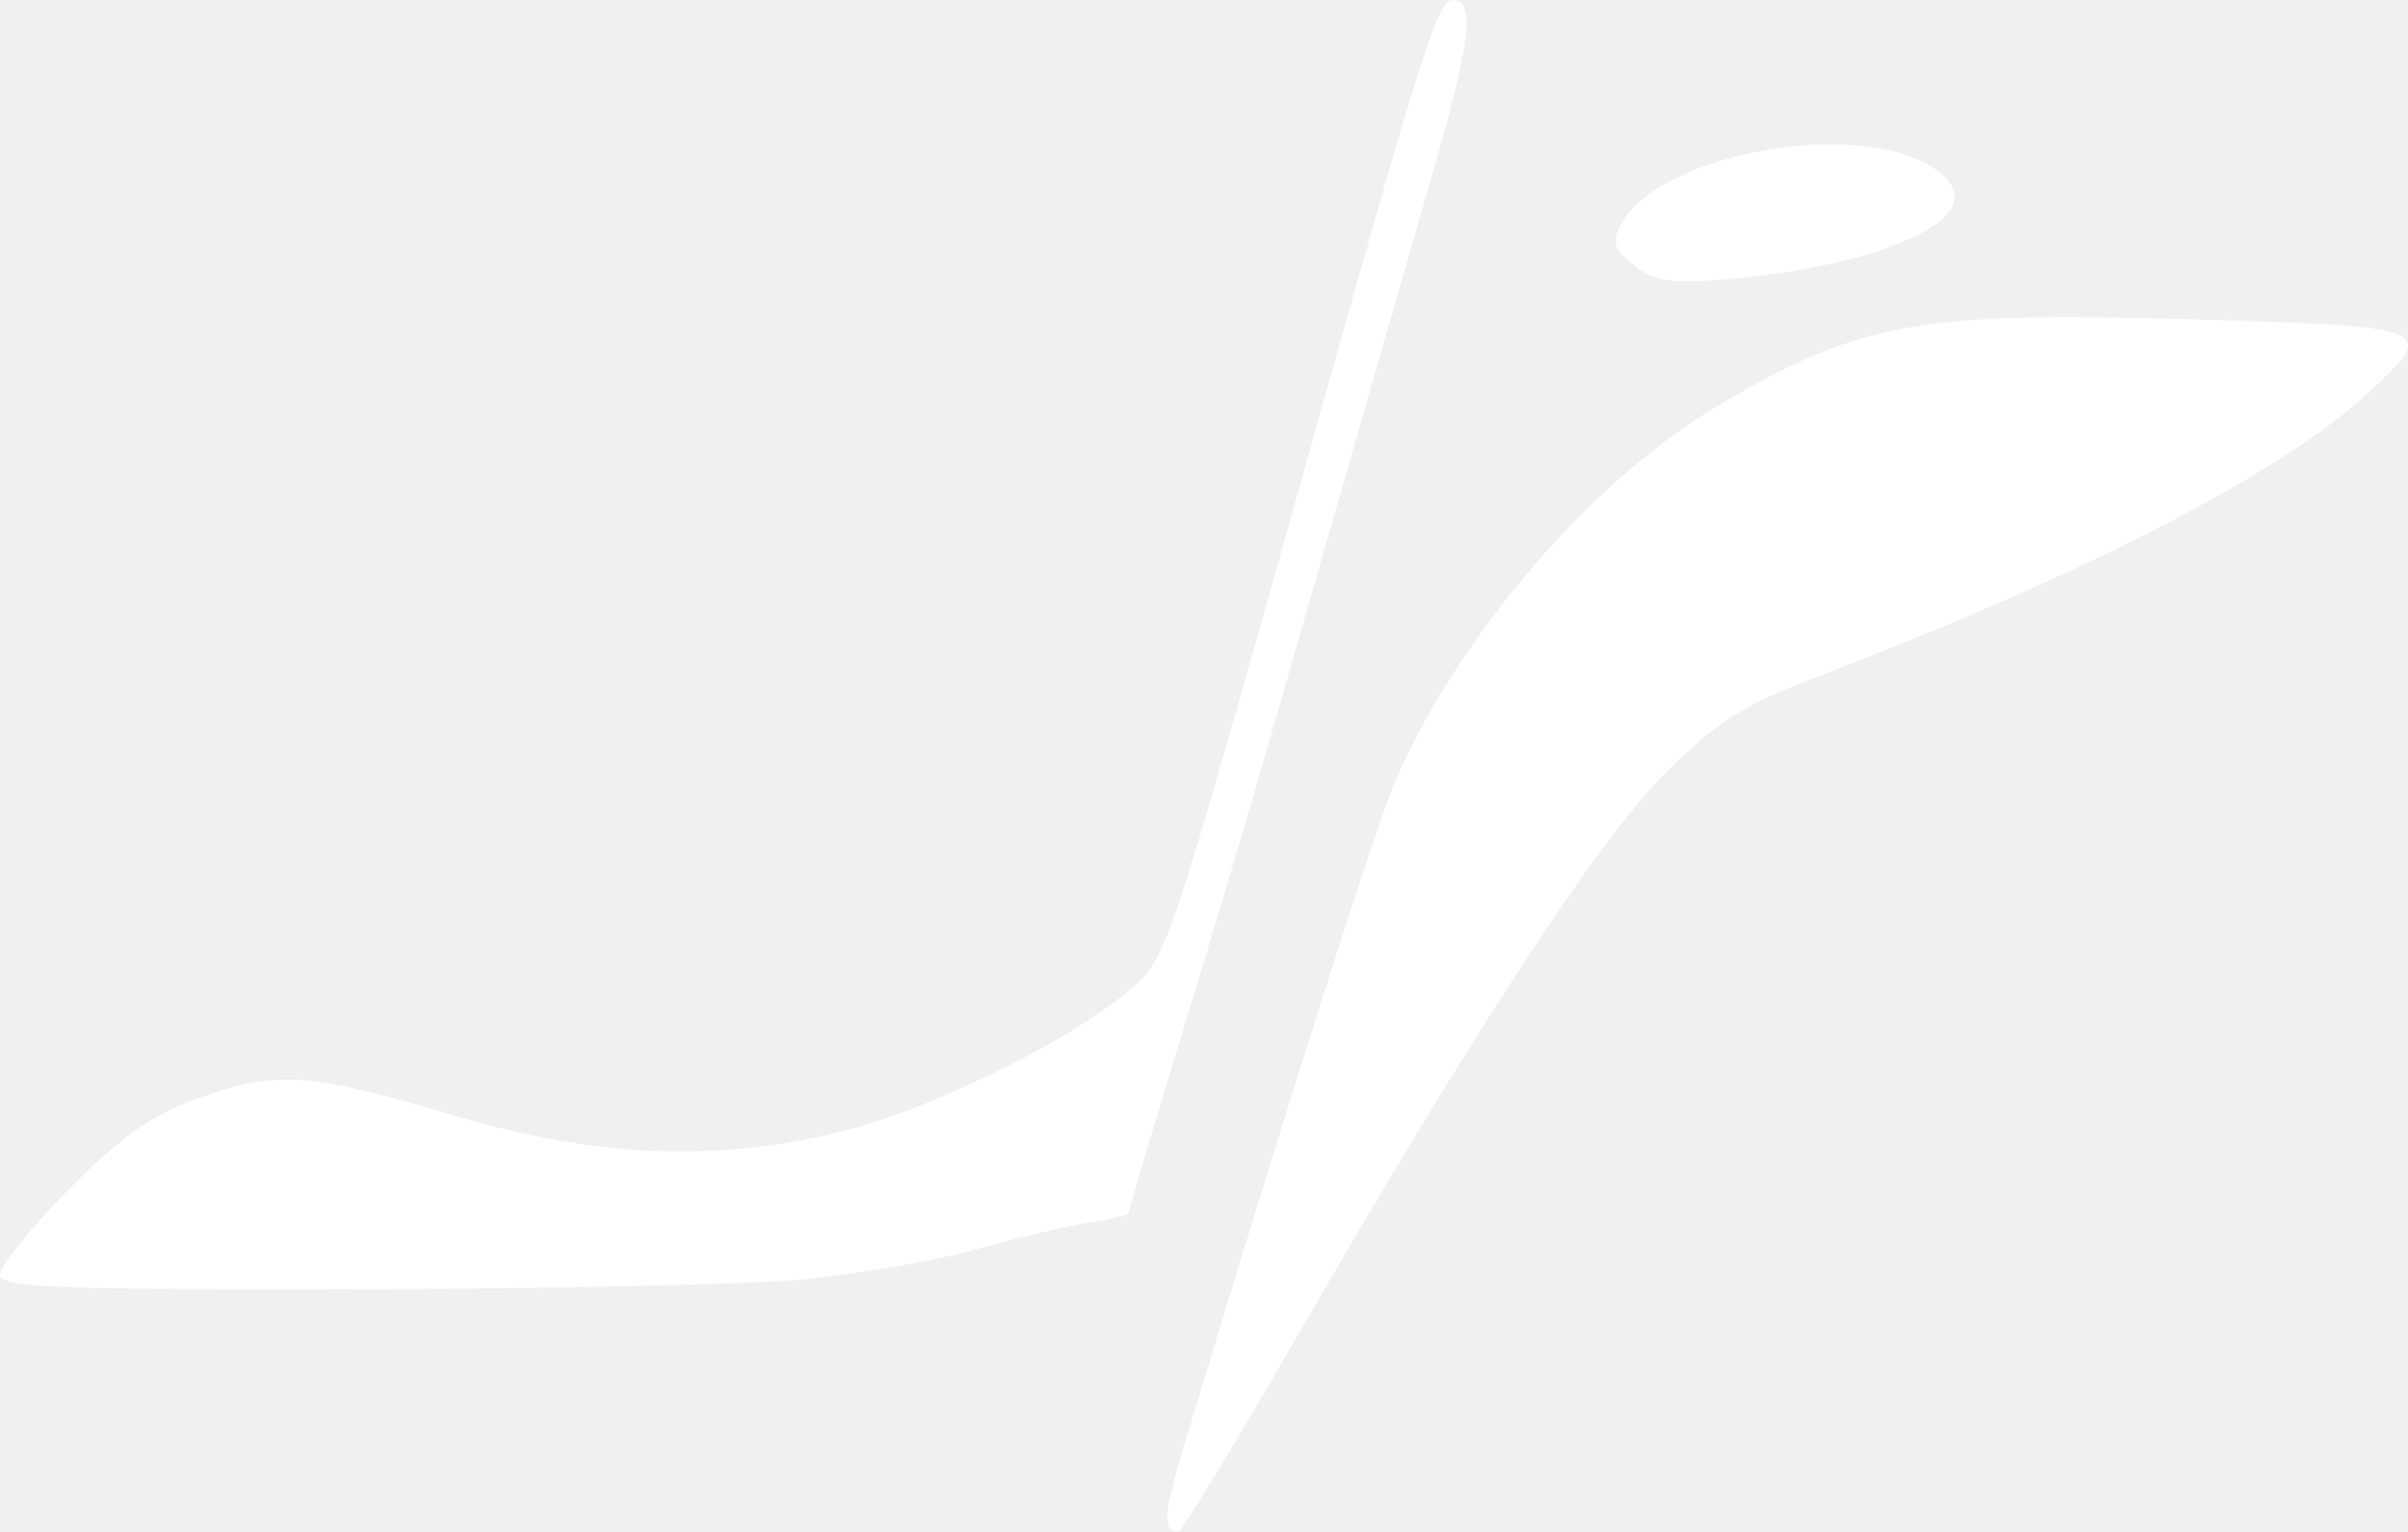
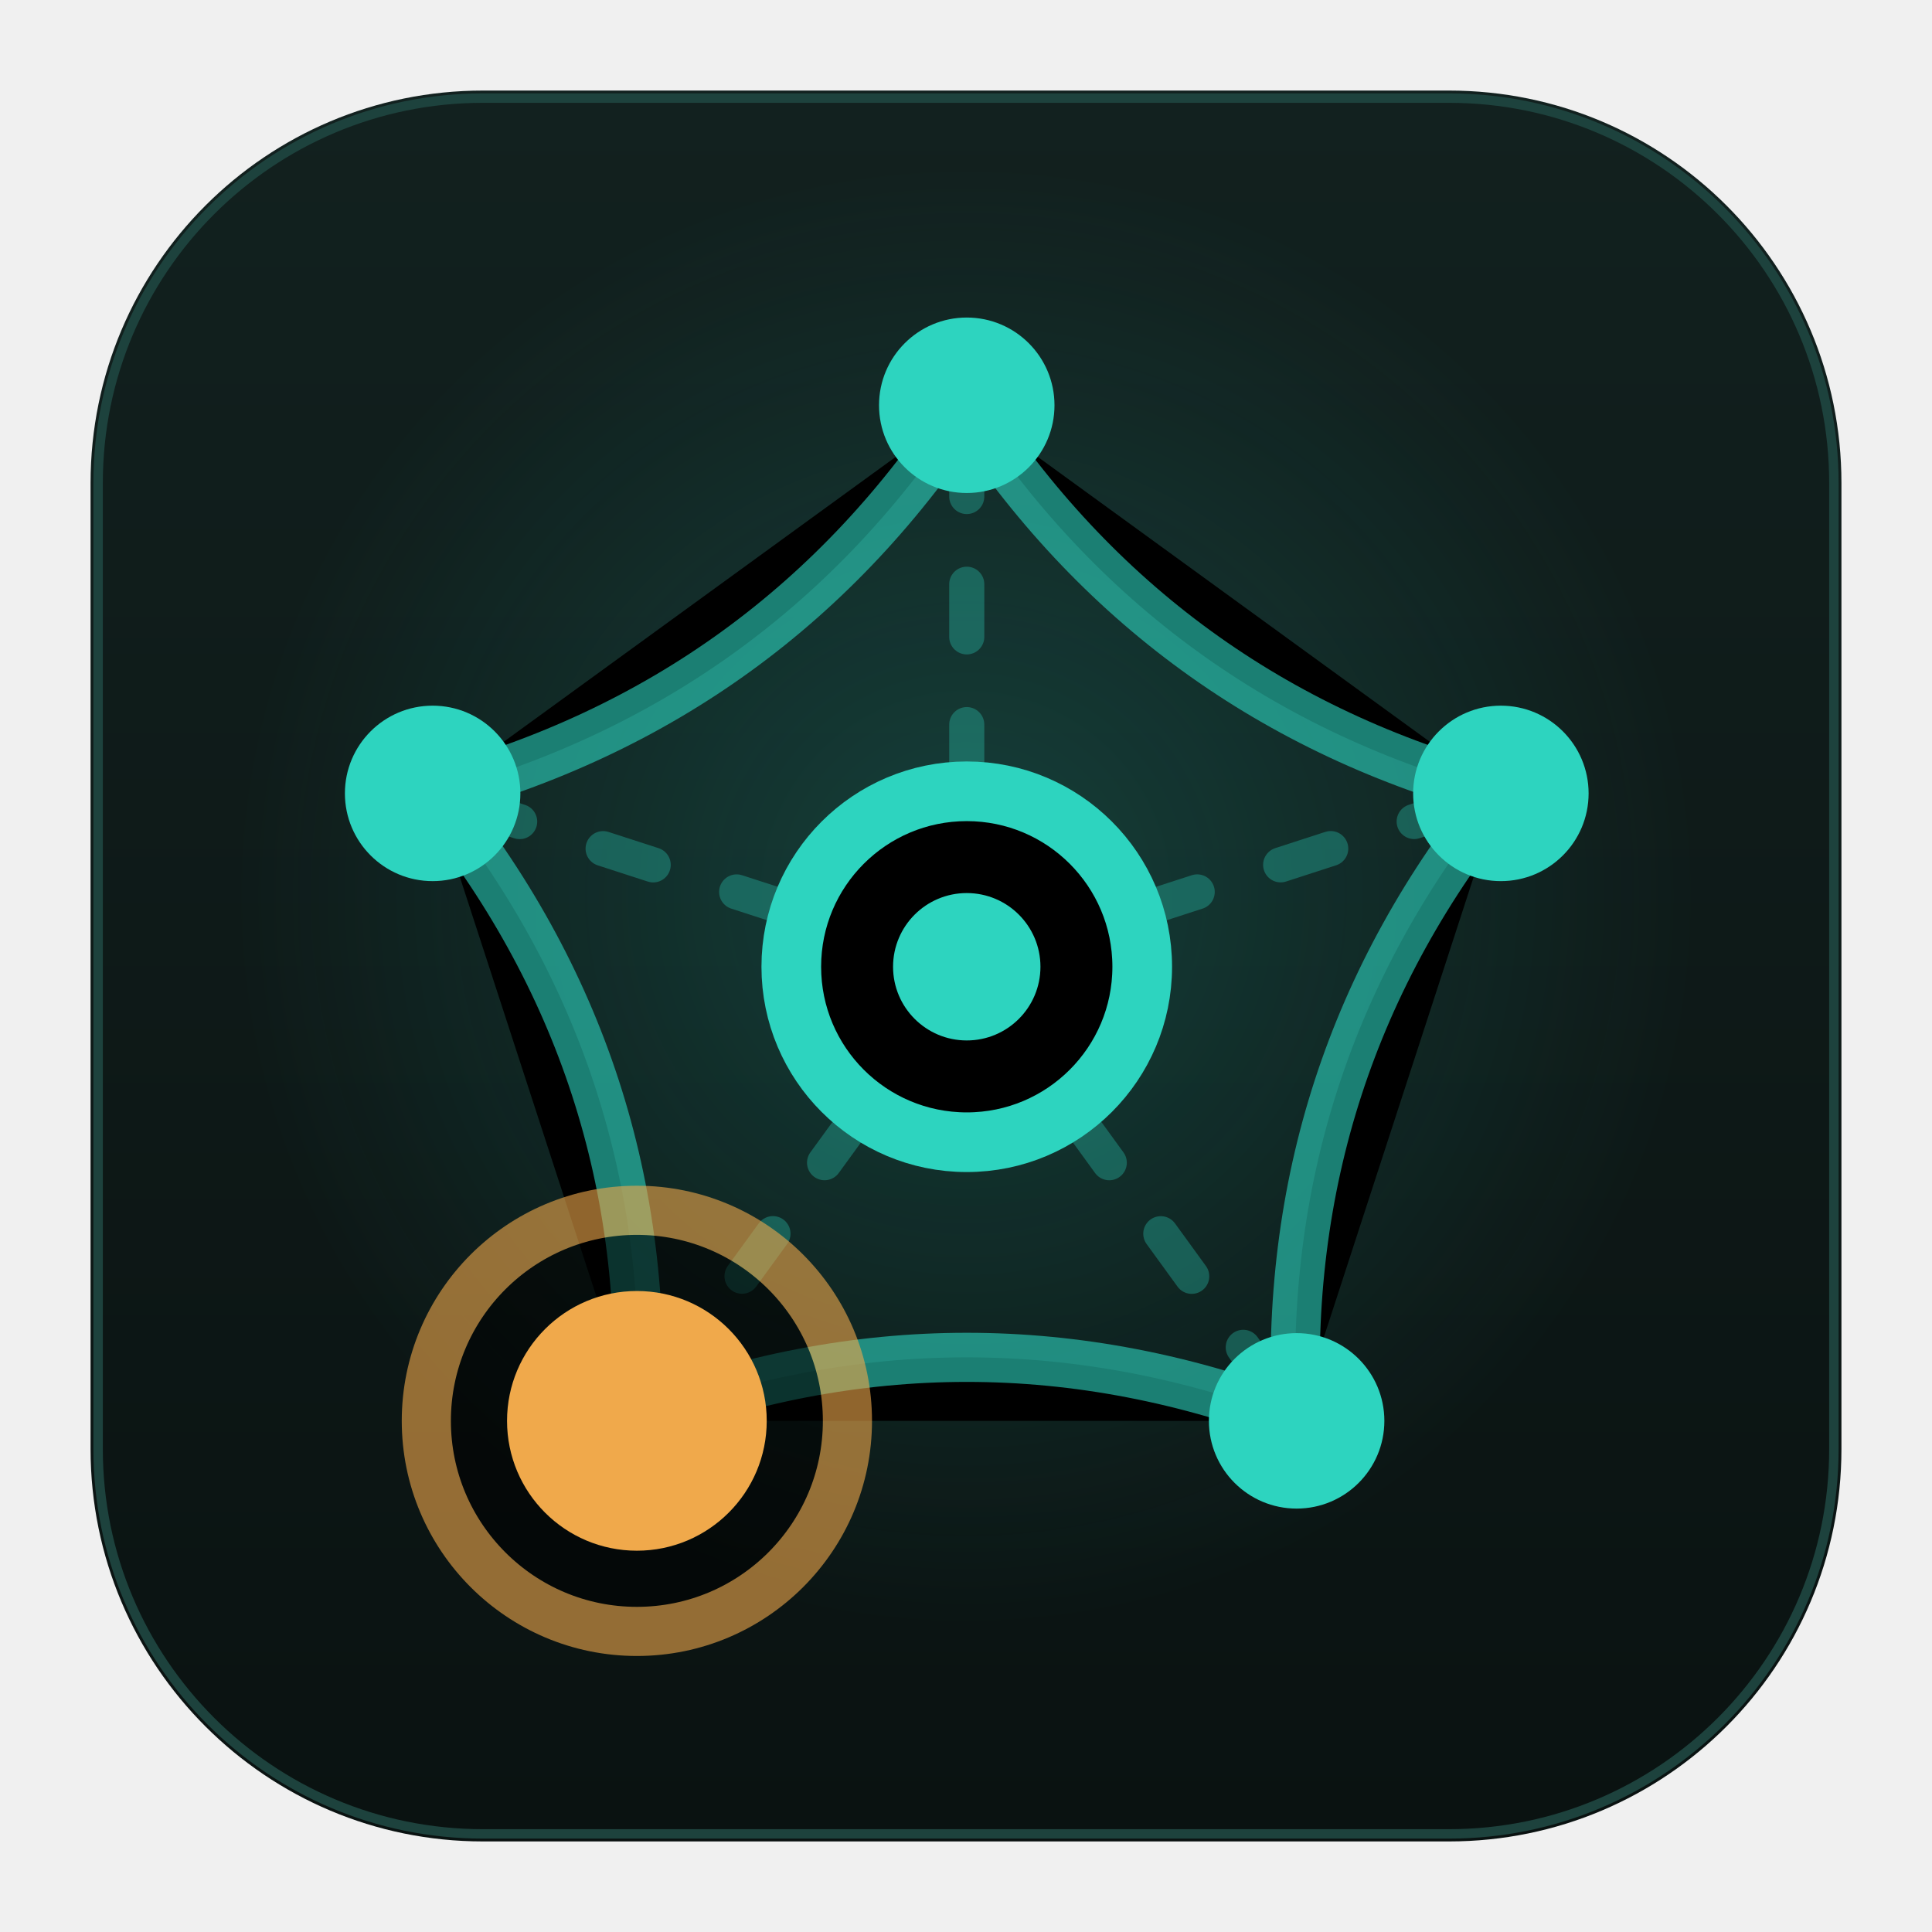
- <svg xmlns="http://www.w3.org/2000/svg" version="1.1" id="svg1" width="318.602" height="202.667" viewBox="0 0 318.602 202.667">
-   <defs id="defs1" />
-   <g id="g1" style="display:inline" transform="translate(-6.666667,-70.66667)">
-     <path style="display:inline;fill:#ffffff" d="m 177.813,248.333 c 23.823,-41.298 40.54,-66.846 49.512,-75.667 6.817,-6.702 10.074,-8.737 20.073,-12.545 34.578,-13.167 61.047,-26.787 72.372,-37.243 9.629,-8.89 9.343,-9.011 -23.437,-9.964 -35.718,-1.038 -43.73,0.421 -62.175,11.323 -16.721,9.883 -34.201,30.112 -42.747,49.472 -2.574,5.83 -14.813,44.306 -27.964,87.907 -2.86,9.483 -3.025,11.716 -0.862,11.716 0.444,0 7.297,-11.25 15.228,-25 z m -65.146,-8.323 C 120,239.333 130.5,237.51 136,235.96 c 5.5,-1.55 12.25,-3.138 15,-3.529 2.75,-0.391 5,-0.955 5,-1.253 0,-0.298 2.151,-7.585 4.781,-16.193 8.492,-27.802 12.213,-40.416 21.137,-71.652 4.819,-16.867 11.235,-39.185 14.258,-49.596 5.128,-17.661 5.748,-23.07 2.643,-23.07 -1.849,0 -4.07,6.908 -16.722,52 -21.79,77.659 -20.808,74.744 -26.848,79.723 -7.593,6.258 -25.039,14.825 -36.109,17.73 -17.095,4.487 -33.411,3.867 -53.117,-2.016 -18.569,-5.544 -23.143,-5.803 -33.64,-1.904 -5.875,2.182 -9.864,5.044 -16.717,11.991 -4.95,5.019 -9,10.029 -9,11.134 0,1.752 5.928,2.003 46.333,1.964 25.483,-0.025 52.333,-0.6 59.667,-1.278 z M 252.695,104.637 c 12.183,-3.487 15.773,-7.896 9.638,-11.836 -10.193,-6.547 -36.198,-1.773 -41.194,7.562 -1.256,2.346 -0.987,3.204 1.684,5.375 2.695,2.191 4.6,2.477 12.539,1.882 5.149,-0.386 12.949,-1.728 17.333,-2.983 z" id="path1" />
+ <svg xmlns="http://www.w3.org/2000/svg" width="1024" height="1024" viewBox="0 0 1024 1024">
+   <defs>
+     <linearGradient id="bg" x1="0" y1="0" x2="0" y2="1">
+       <stop offset="0" stop-color="#12211f" />
+       <stop offset="1" stop-color="#0a1211" />
+     </linearGradient>
+     <radialGradient id="glow" cx="0.5" cy="0.46" r="0.42">
+       <stop offset="0" stop-color="#2dd4bf" stop-opacity="0.20" />
+       <stop offset="1" stop-color="#2dd4bf" stop-opacity="0" />
+     </radialGradient>
+   </defs>
+   <rect x="48" y="48" width="928" height="928" rx="208" ry="208" fill="url(#bg)" />
+   <rect x="52" y="52" width="920" height="920" rx="204" ry="204" fill="none" stroke="#1d423d" stroke-width="5" />
+   <rect x="48" y="48" width="928" height="928" rx="208" ry="208" fill="url(#glow)" />
+   <g transform="translate(66,66) scale(18.6)">
+     <g stroke="#2dd4bf" stroke-opacity=".6" stroke-width="1.4" stroke-linecap="round">
+       <path d="M24 8 Q29.48 16.46 39.22 19.06" />
+       <path d="M39.22 19.06 Q32.86 26.88 33.40 36.94" />
+       <path d="M33.40 36.94 Q24 33.32 14.60 36.94" />
+       <path d="M14.60 36.94 Q15.14 26.88 8.78 19.06" />
+       <path d="M8.78 19.06 Q18.52 16.46 24 8" />
+     </g>
+     <g stroke="#2dd4bf" stroke-opacity=".32" stroke-width="1" stroke-dasharray="1.5 2.5" stroke-linecap="round">
+       <line x1="24" y1="18.6" x2="24" y2="8" />
+       <line x1="29.14" y1="22.33" x2="39.22" y2="19.06" />
+       <line x1="27.18" y1="28.37" x2="33.40" y2="36.94" />
+       <line x1="20.83" y1="28.37" x2="14.60" y2="36.94" />
+       <line x1="18.87" y1="22.33" x2="8.78" y2="19.06" />
+     </g>
+     <g fill="#2dd4bf">
+       <circle cx="24" cy="8" r="2.5" />
+       <circle cx="39.22" cy="19.06" r="2.5" />
+       <circle cx="33.40" cy="36.94" r="2.5" />
+       <circle cx="8.78" cy="19.06" r="2.5" />
+     </g>
+     <circle cx="14.60" cy="36.94" r="6" stroke="#f0a94b" stroke-width="1.4" opacity=".6" />
+     <circle cx="14.60" cy="36.94" r="3.7" fill="#f0a94b" />
+     <circle cx="24" cy="24" r="5" stroke="#2dd4bf" stroke-width="1.7" />
+     <circle cx="24" cy="24" r="2.1" fill="#2dd4bf" />
  </g>
</svg>
